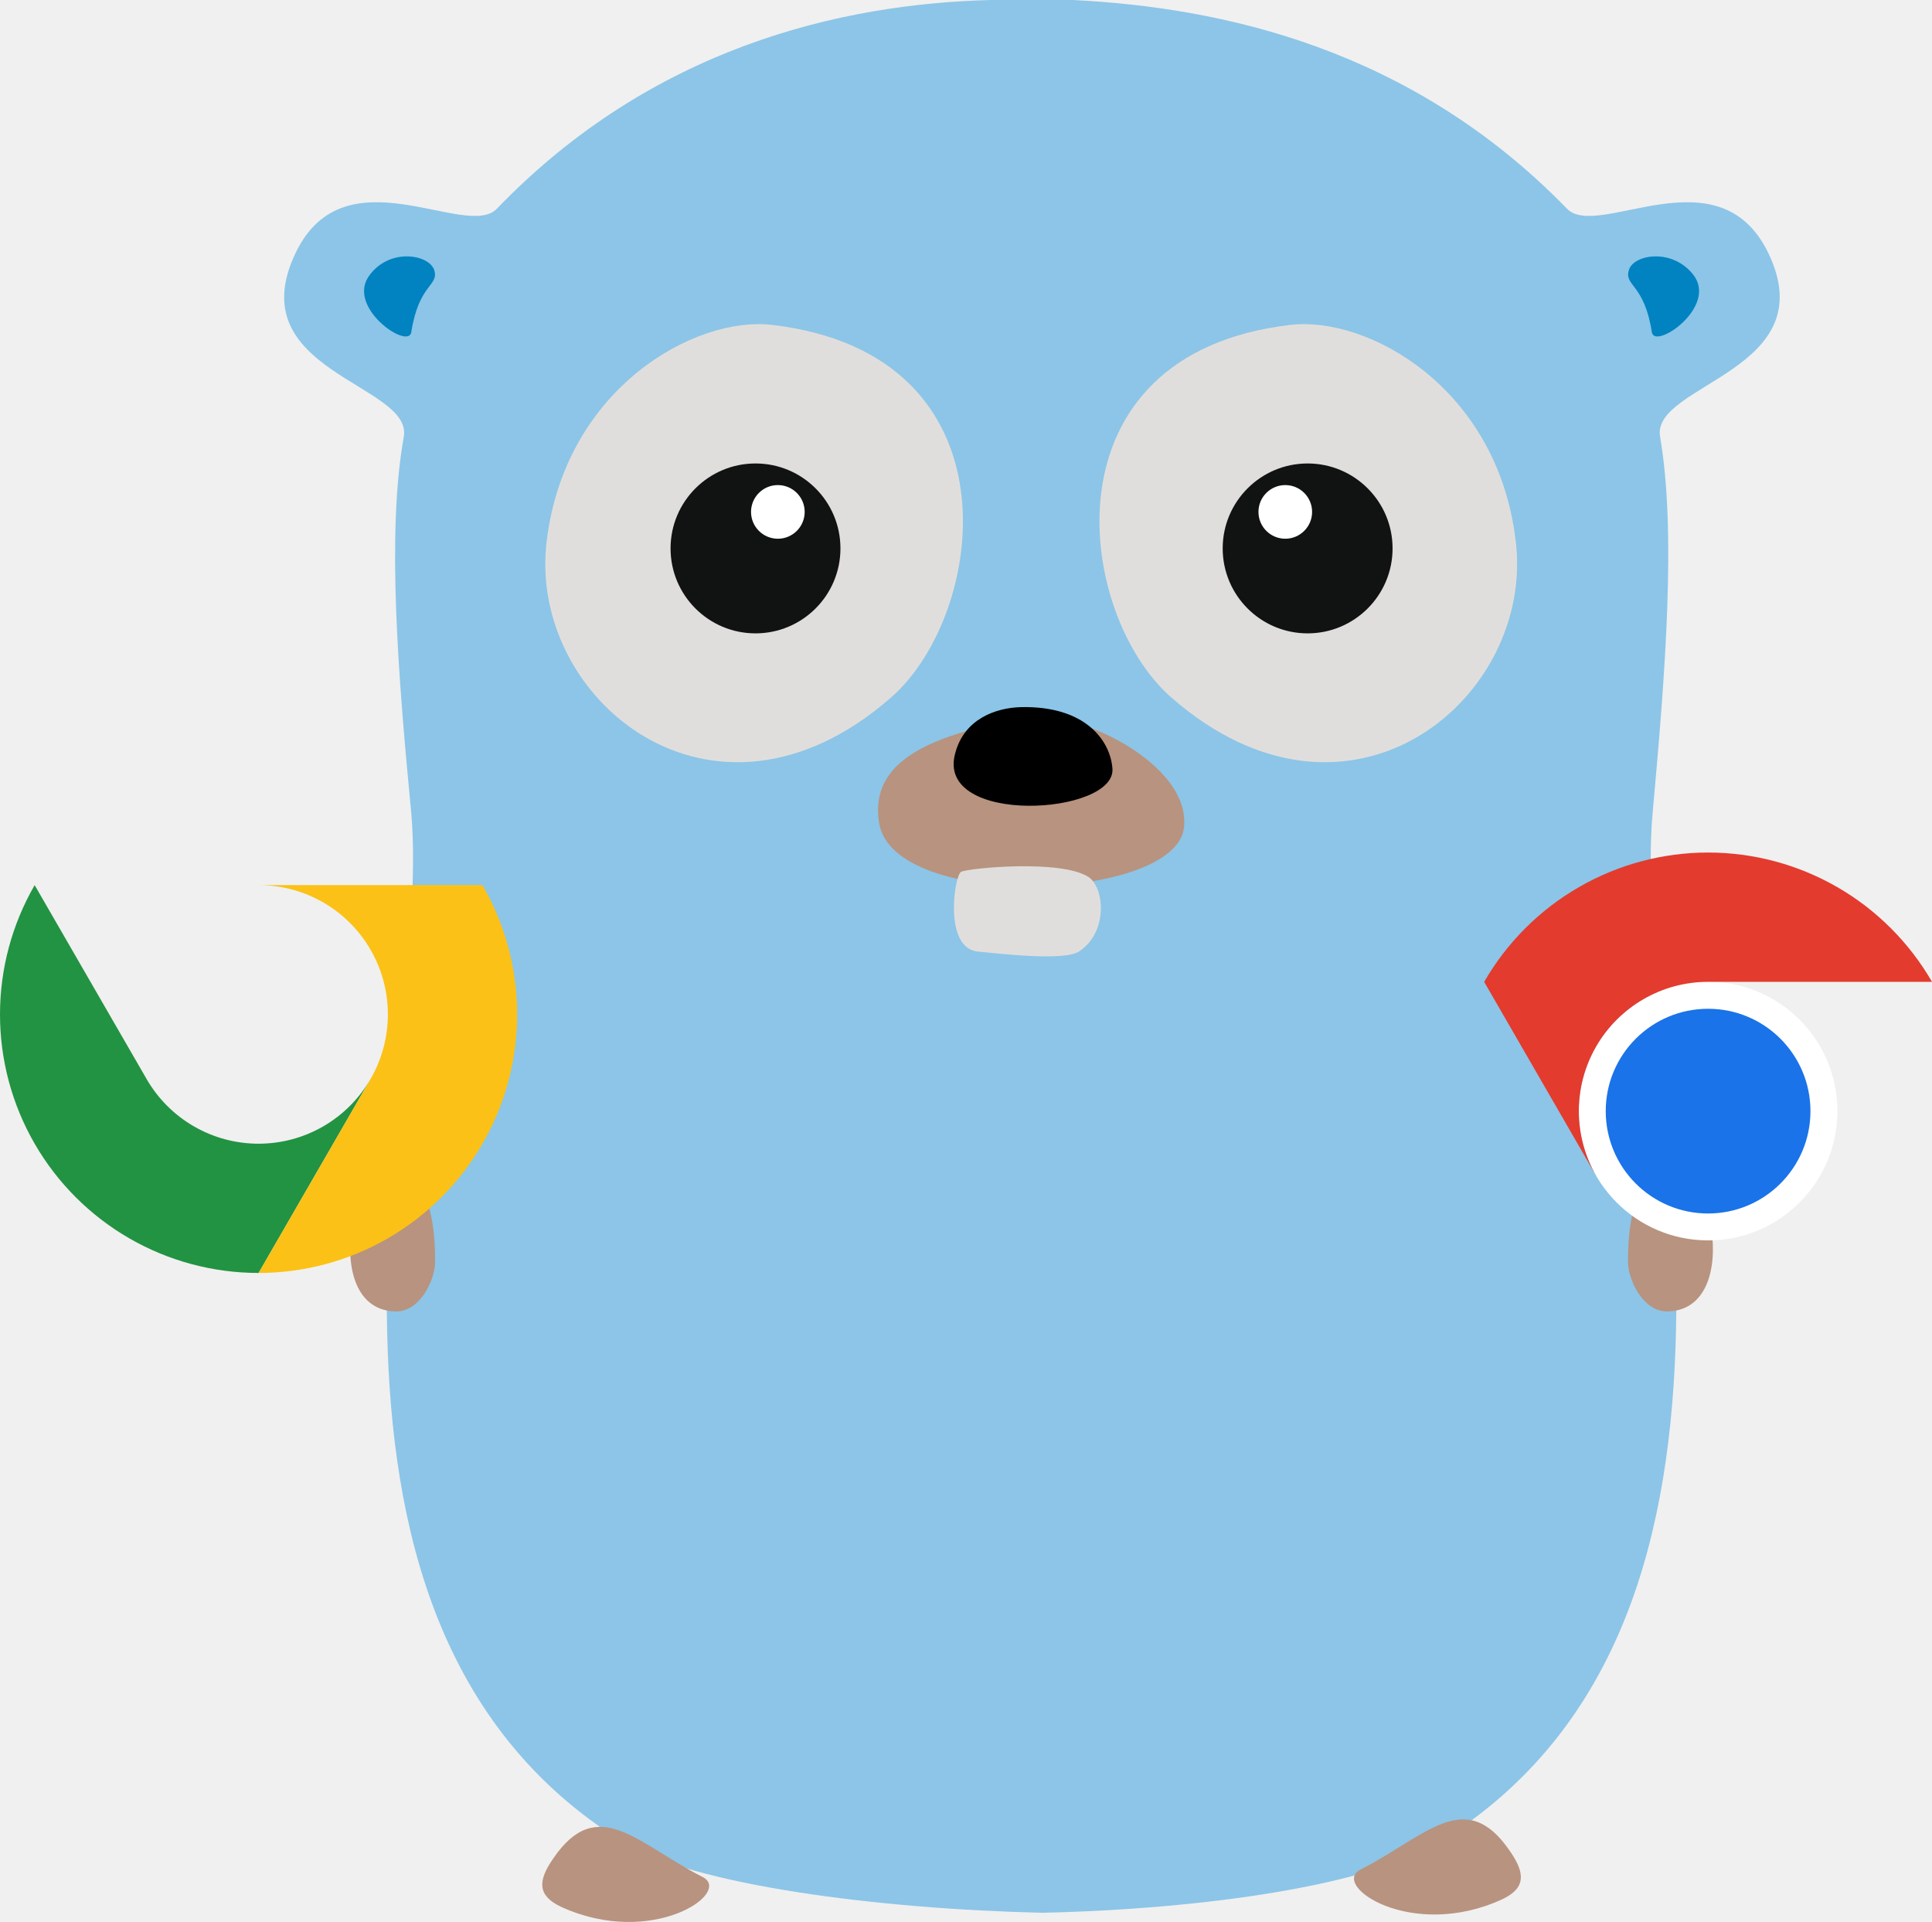
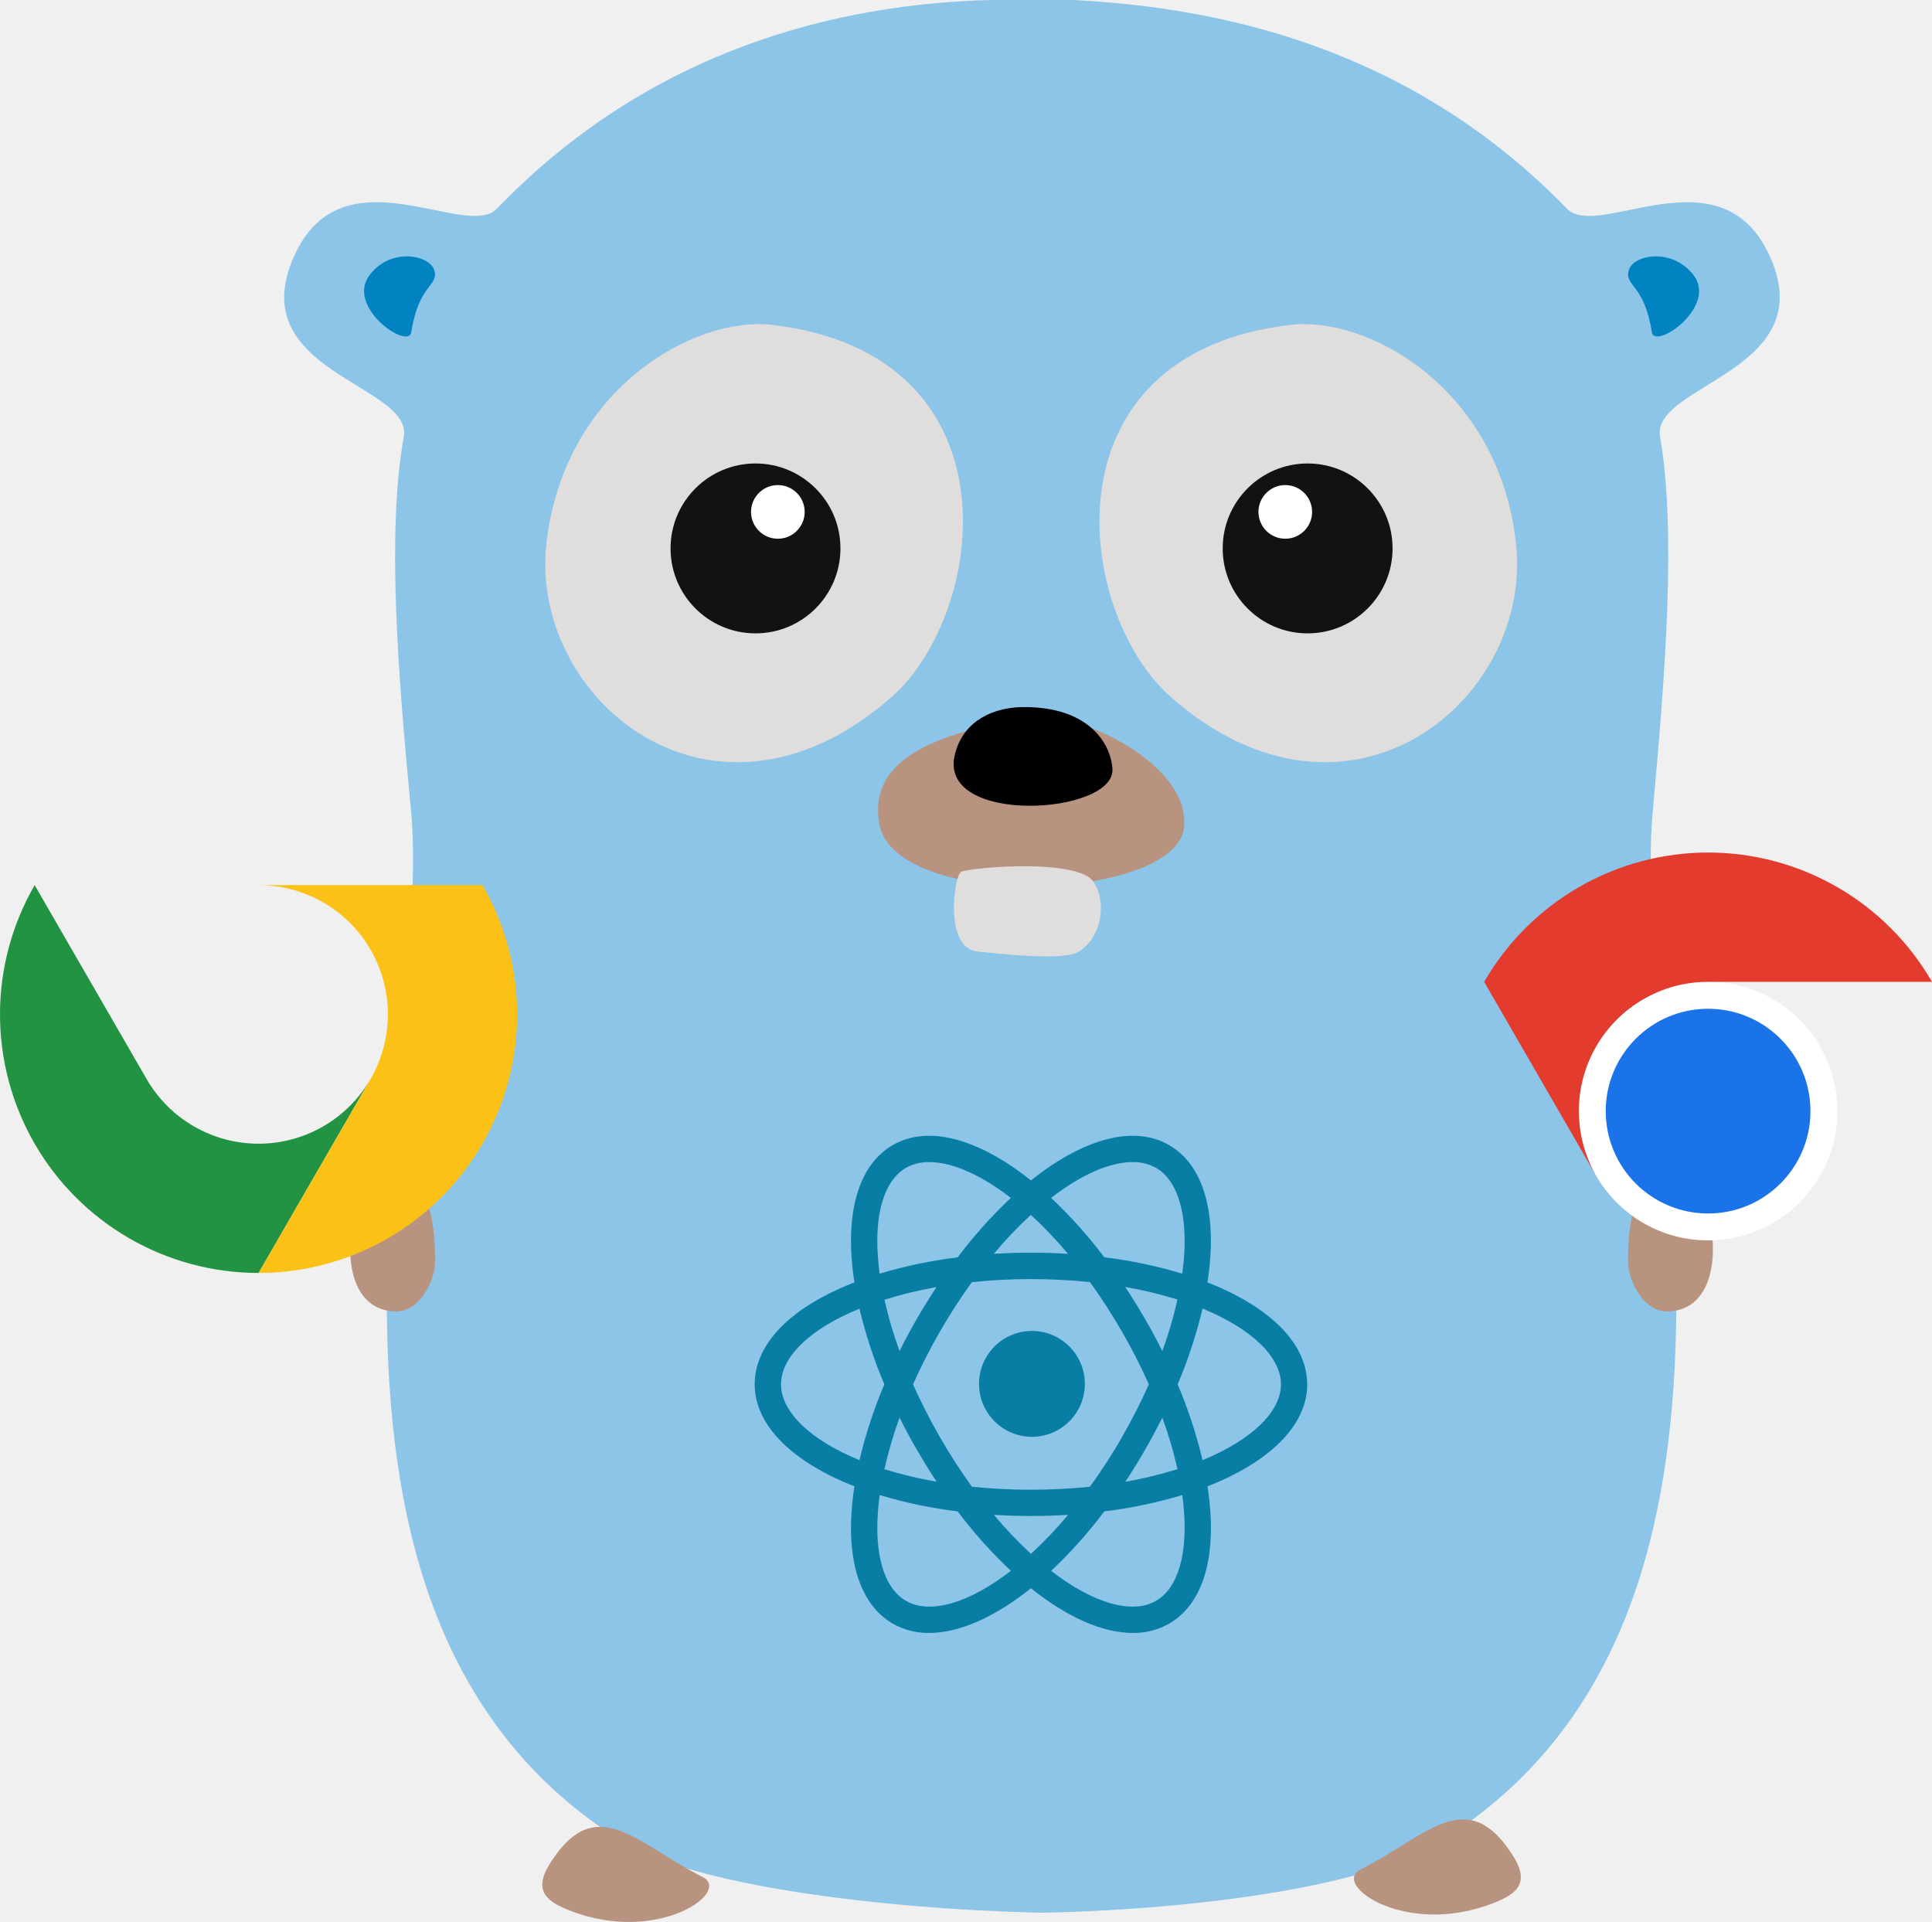
<svg xmlns="http://www.w3.org/2000/svg" id="gopher" width="283.479" height="282" viewBox="0 0 283.479 282" version="1.1" xml:space="preserve" style="clip-rule:evenodd;fill-rule:evenodd;stroke-linecap:round;stroke-linejoin:round;stroke-miterlimit:1.5">
  <defs id="defs79" />
  <g transform="matrix(1.09329,0,0,1.09329,32.79267,-11.6982)" id="g8">
    <path d="m 207.3,44.6 c -6.7,-13.7 -22.9,-1.6 -27,-5.9 -21,-21.6 -46.4,-27 -66.3,-28 H 103 C 83,11.2 57.6,17 36.7,38.7 32.6,43 16.3,30.9 9.7,44.6 2,60.6 25.4,62.2 24.2,69.3 c -2.3,12.8 -0.8,31.8 1,50.5 2.8,31.7 -20.9,107.6 28.4,138.1 9.3,5.8 34.4,9 56.2,9.5 h 0.2 c 21.8,-0.5 43.9,-3.7 53.2,-9.5 49.4,-30.5 25.7,-106.4 28.6,-138.1 1.7,-18.7 3.2,-37.7 1,-50.5 -1.2,-7.1 22.2,-8.8 14.5,-24.7 z" style="fill:#8cc5e7;fill-rule:nonzero" id="path6" />
  </g>
  <g transform="matrix(1.09329,0,0,1.09329,32.79267,-11.6982)" id="g12">
    <path d="m 143.2,54.3 c -33.4,3.9 -28.9,38.7 -16,50 24,21 49,0 46.2,-21.2 -2.5,-20.4 -19.8,-30 -30.2,-28.8 z" style="fill:#e0dedc;fill-rule:nonzero" id="path10" />
  </g>
  <g transform="matrix(1.09329,0,0,1.09329,32.79267,-11.6982)" id="g16">
    <path class="eyes" d="m 145.5,72.9 c 6.292,0 11.4,5.108 11.4,11.4 0,6.292 -5.108,11.4 -11.4,11.4 -6.292,0 -11.4,-5.108 -11.4,-11.4 0,-6.292 5.108,-11.4 11.4,-11.4 z M 71.356,72.746 c 6.292,0 11.4,5.108 11.4,11.4 0,6.292 -5.108,11.4 -11.4,11.4 -6.292,0 -11.4,-5.108 -11.4,-11.4 0,-6.292 5.108,-11.4 11.4,-11.4 z" style="fill:#111212" id="path14" />
  </g>
  <g transform="matrix(1.09329,0,0,1.09329,32.79267,-11.6982)" id="g20">
    <path d="m 142.5,75.8 c 1.987,0 3.6,1.613 3.6,3.6 0,1.987 -1.613,3.6 -3.6,3.6 -1.987,0 -3.6,-1.613 -3.6,-3.6 0,-1.987 1.613,-3.6 3.6,-3.6 z M 74.274,75.192 c 1.987,0 3.6,1.613 3.6,3.6 0,1.987 -1.613,3.6 -3.6,3.6 -1.987,0 -3.6,-1.613 -3.6,-3.6 0,-1.987 1.613,-3.6 3.6,-3.6 z" style="fill:#ffffff" id="path18" />
  </g>
  <g transform="matrix(1.09329,0,0,1.09329,32.79267,-11.6982)" id="g24">
    <path d="m 108.5,107 c -16,2.4 -21.7,7 -20.5,14.2 2,11.8 39.7,10.5 40.9,0.6 1,-8.5 -14.1,-15.7 -20.4,-14.8 z" style="fill:#b8937f;fill-rule:nonzero" id="path22" />
  </g>
  <g transform="matrix(1.09329,0,0,1.09329,32.79267,-11.6982)" id="g28">
    <path d="m 98.2,111.8 c -2.7,9.8 21.7,8.3 21.1,2 -0.3,-3.7 -3.6,-8.4 -12.3,-8.2 -3.4,0.1 -7.6,1.6 -8.8,6.2 z" style="fill-rule:nonzero" id="path26" />
  </g>
  <g transform="matrix(1.09329,0,0,1.09329,32.79267,-11.6982)" id="g32">
    <path d="m 99,127.7 c -0.9,0.4 -2.4,10.2 2.2,10.7 3.1,0.3 11.6,1.3 13.6,0 3.9,-2.5 3.5,-8.5 1.3,-10 C 112.4,126 100,127.2 99,127.7 Z M 73.6,54.3 c 33.4,3.9 28.9,38.7 16,50 -24,21 -49,0 -46.2,-21.2 2.6,-20.4 19.9,-30 30.2,-28.8 z" style="fill:#e0dedc;fill-rule:nonzero" id="path30" />
  </g>
  <g transform="matrix(1.09329,0,0,1.09329,32.79267,-11.6982)" id="g36">
    <circle class="eyes" cx="71.4" cy="84.3" r="11.4" style="fill:#111212" id="circle34" />
  </g>
  <g transform="matrix(1.09329,0,0,1.09329,32.79267,-11.6982)" id="g40">
    <circle cx="74.4" cy="79.4" r="3.6" style="fill:#ffffff" id="circle38" />
  </g>
  <g transform="matrix(1.09329,0,0,1.09329,32.79267,-11.6982)" id="g44">
    <path d="m 193.6,186.7 c 11,0.1 5.6,-23.5 -1.2,-18.8 -3.3,2.3 -3.9,7.6 -3.9,12.1 0,2.5 2,6.6 5.1,6.7 z m -170.3,0 c -11,0.1 -5.6,-23.5 1.2,-18.8 3.3,2.3 3.9,7.6 3.9,12.1 0,2.5 -2,6.6 -5.1,6.7 z m 149.4,72.5 c -6,-8.9 -11.4,-2 -20.1,2.4 -4.1,2.1 6.8,9.6 19,4 3.2,-1.5 3.1,-3.5 1.1,-6.4 z m -128.5,1 c 6,-8.9 11.4,-2 20.1,2.4 4.1,2.1 -6.8,9.6 -19,4 -3.2,-1.5 -3.1,-3.5 -1.1,-6.4 z" style="fill:#b8937f;fill-rule:nonzero" id="path42" />
  </g>
  <g transform="matrix(1.09329,0,0,1.09329,32.79267,-11.6982)" id="g48">
    <path d="m 188.6,47 c -0.6,2.1 2.1,1.8 3.1,8.3 0.4,2.4 9,-3.5 5.5,-7.8 -2.9,-3.6 -8.1,-2.6 -8.6,-0.5 z M 28.3,47 c 0.6,2.1 -2.1,1.8 -3.1,8.3 -0.4,2.4 -9,-3.5 -5.5,-7.8 2.8,-3.6 8,-2.6 8.6,-0.5 z" style="fill:#0083c0;fill-rule:nonzero" id="path46" />
  </g>
  <g transform="matrix(0.5460208,0,0,0.5460208,35.33272,-189.0444)" id="g353">
    <path d="m 394.295,679.537 c 19.189,0 34.744,-15.556 34.744,-34.745 0,-19.189 -15.555,-34.745 -34.744,-34.745 -19.189,0 -34.744,15.556 -34.744,34.745 0,19.189 15.555,34.745 34.744,34.745 z" fill="#ffffff" clip-path="none" mask="none" id="path343" style="stroke-width:0.729" />
    <path d="M -25.313,636.178 -55.397,584.07 c -6.1,10.562 -9.312,22.544 -9.312,34.742 0,12.198 3.211,24.18 9.31,34.742 6.099,10.562 14.872,19.334 25.436,25.43 10.564,6.096 22.547,9.305 34.745,9.301 L 34.866,636.178 v -0.008 c -3.047,5.284 -7.432,9.673 -12.714,12.725 a 34.739,34.739 0 0 1 -34.747,0.005 34.739,34.739 0 0 1 -12.717,-12.72 z" fill="#229342" clip-path="none" mask="none" id="path345" style="stroke-width:0.729" />
    <path d="M 34.863,636.176 4.78,688.284 c 12.197,0.002 24.18,-3.208 34.743,-9.306 10.563,-6.098 19.335,-14.87 25.432,-25.434 a 69.477,69.477 0 0 0 9.305,-34.744 c -0.002,-12.197 -3.216,-24.179 -9.317,-34.741 H 4.774 l -0.007,0.005 a 34.739,34.739 0 0 1 17.376,4.648 c 5.284,3.049 9.671,7.434 12.722,12.716 a 34.739,34.739 0 0 1 -7.3e-4,34.748 z" fill="#fbc116" clip-path="none" mask="none" id="path347" style="stroke-width:0.729" />
    <path d="m 394.295,672.307 c 15.191,0 27.506,-12.315 27.506,-27.506 0,-15.192 -12.315,-27.506 -27.506,-27.506 -15.191,0 -27.506,12.315 -27.506,27.506 0,15.191 12.315,27.506 27.506,27.506 z" fill="#1a73e8" clip-path="none" mask="none" id="path349" style="stroke-width:0.729" />
    <path d="m 394.295,610.056 h 60.168 c -6.097,-10.564 -14.868,-19.337 -25.431,-25.436 a 69.47,69.47 0 0 0 -34.742,-9.308 c -12.197,7.3e-4 -24.179,3.213 -34.741,9.313 a 69.47,69.47 0 0 0 -25.427,25.439 l 30.085,52.108 0.008,0.004 a 34.739,34.739 0 0 1 -0.011,-34.748 c 3.049,-5.283 7.436,-9.67 12.718,-12.72 5.282,-3.049 11.275,-4.655 17.375,-4.653 z" fill="#e33b2e" clip-path="none" mask="none" id="path351" style="stroke-width:0.729" />
  </g>
+   <g id="React-Logo-Filled-(1)" fill="#087ea4" fill-rule="nonzero" style="stroke:none;stroke-width:1" transform="matrix(0.1424789,0,0,0.1424789,110.7369,166.6456)">
+     <path d="m 285.5,201 c -30.1,0 -54.5,24.4 -54.5,54.5 0,30.1 24.4,54.5 54.5,54.5 30.1,0 54.5,-24.4 54.5,-54.5 0,-30.1 -24.4,-54.5 -54.5,-54.5" id="Path" />
+     <path d="m 568.96,255.994 c 0,-42.787 -39.622,-80.313 -102.708,-105.009 0.843,-5.562 1.606,-11.063 2.148,-16.464 C 474.622,73.042 459.809,28.669 426.71,9.554 389.677,-11.829 337.37,3.691 284.48,46.016 231.59,3.691 179.283,-11.829 142.25,9.554 109.151,28.669 94.338,73.042 100.561,134.521 c 0.542,5.401 1.285,10.923 2.148,16.504 -5.259,2.008 -10.417,4.136 -15.375,6.365 C 31.011,182.709 0,217.765 0,255.994 c 0,42.787 39.622,80.313 102.708,105.009 -0.863,5.562 -1.606,11.063 -2.148,16.464 -6.222,61.48 8.591,105.852 41.689,124.967 11.38,6.453 24.274,9.752 37.354,9.557 31.352,0 67.964,-16.504 104.876,-46.019 36.892,29.515 73.524,46.019 104.916,46.019 13.079,0.192 25.973,-3.107 37.354,-9.557 33.099,-19.114 47.912,-63.487 41.689,-124.967 -0.542,-5.401 -1.305,-10.902 -2.148,-16.464 C 529.378,336.347 569,298.761 569,255.994 M 389.155,27.103 c 8.41,-0.203 16.723,1.834 24.086,5.903 22.982,13.272 33.299,49.272 28.281,98.765 -0.341,3.373 -0.743,6.786 -1.224,10.22 -26.232,-7.902 -53.093,-13.538 -80.288,-16.846 -16.486,-21.92 -34.818,-42.388 -54.796,-61.178 31.372,-24.255 60.818,-36.864 83.921,-36.864 M 378.356,310.206 c -10.152,17.625 -21.206,34.714 -33.119,51.199 -20.193,2.075 -40.479,3.107 -60.778,3.092 -20.292,0.014 -40.572,-1.018 -60.758,-3.092 -11.881,-16.486 -22.902,-33.575 -33.018,-51.199 -10.151,-17.576 -19.377,-35.671 -27.639,-54.211 8.262,-18.54 17.488,-36.635 27.639,-54.211 10.1,-17.554 21.087,-34.582 32.918,-51.019 20.223,-2.126 40.544,-3.185 60.878,-3.172 20.292,-0.012 40.572,1.02 60.758,3.092 11.871,16.462 22.898,33.517 33.038,51.099 10.143,17.581 19.369,35.675 27.639,54.211 -8.27,18.536 -17.496,36.631 -27.639,54.211 m 41.449,-20.078 c 6.37,17.376 11.6,35.15 15.656,53.207 -17.601,5.489 -35.544,9.815 -53.713,12.95 6.905,-10.414 13.595,-21.249 20.072,-32.507 6.403,-11.123 12.404,-22.347 18.065,-33.571 m -173.442,100.17 c 12.485,0.763 25.23,1.205 38.137,1.205 12.906,0 25.732,-0.442 38.237,-1.205 -11.856,14.205 -24.629,27.62 -38.237,40.156 -13.578,-12.535 -26.318,-25.949 -38.137,-40.156 z m -59.052,-34.133 c -18.174,-3.121 -36.124,-7.434 -53.733,-12.91 4.04,-18.029 9.249,-35.776 15.596,-53.127 5.58,11.224 11.561,22.447 18.065,33.571 6.503,11.123 13.227,22.086 20.072,32.507 M 149.175,221.761 c -6.324,-17.287 -11.52,-34.966 -15.556,-52.926 17.565,-5.482 35.467,-9.822 53.592,-12.991 -6.865,10.38 -13.589,21.142 -20.072,32.366 -6.483,11.224 -12.404,22.307 -18.065,33.551 m 173.542,-100.17 c -12.485,-0.763 -25.23,-1.205 -38.237,-1.205 -12.9,0 -25.612,0.402 -38.137,1.205 11.819,-14.207 24.558,-27.622 38.137,-40.156 13.613,12.532 26.386,25.946 38.237,40.156 z m 79.084,66.62 c -6.503,-11.271 -13.227,-22.113 -20.172,-32.527 18.216,3.136 36.206,7.468 53.853,12.971 -4.049,18.027 -9.258,35.773 -15.596,53.127 -5.58,-11.224 -11.582,-22.447 -18.065,-33.551 M 127.517,131.79 c -5.078,-49.473 5.299,-85.493 28.261,-98.765 7.366,-4.062 15.677,-6.099 24.086,-5.903 23.103,0 52.548,12.609 83.921,36.864 -19.992,18.804 -38.337,39.285 -54.837,61.219 -27.187,3.323 -54.046,8.938 -80.288,16.785 -0.462,-3.433 -0.883,-6.827 -1.204,-10.2 m -29.004,50.316 c 3.091,-1.339 6.242,-2.677 9.454,-4.016 6.314,26.645 14.875,52.706 25.592,77.904 -10.737,25.247 -19.305,51.363 -25.612,78.064 -51.143,-20.982 -80.79,-50.055 -80.79,-78.064 0,-26.543 26.094,-53.468 71.356,-73.888 z M 155.779,478.963 c -22.962,-13.272 -33.34,-49.292 -28.261,-98.765 0.321,-3.373 0.743,-6.766 1.204,-10.22 26.232,7.9 53.093,13.536 80.288,16.846 16.491,21.929 34.823,42.409 54.796,61.219 -43.737,33.792 -83.7,44.935 -107.967,30.92 m 285.664,-98.765 c 5.018,49.493 -5.299,85.493 -28.281,98.765 -24.247,14.055 -64.23,2.871 -107.947,-30.92 19.967,-18.81 38.292,-39.29 54.776,-61.219 27.195,-3.308 54.056,-8.944 80.288,-16.846 0.482,3.453 0.883,6.847 1.224,10.22 m 19.63,-46.18 c -6.324,-26.686 -14.899,-52.787 -25.632,-78.024 10.728,-25.25 19.296,-51.365 25.612,-78.064 51.043,20.982 80.77,50.055 80.77,78.064 0,28.009 -29.646,57.082 -80.79,78.064" id="Shape" />
+   </g>
</svg>
